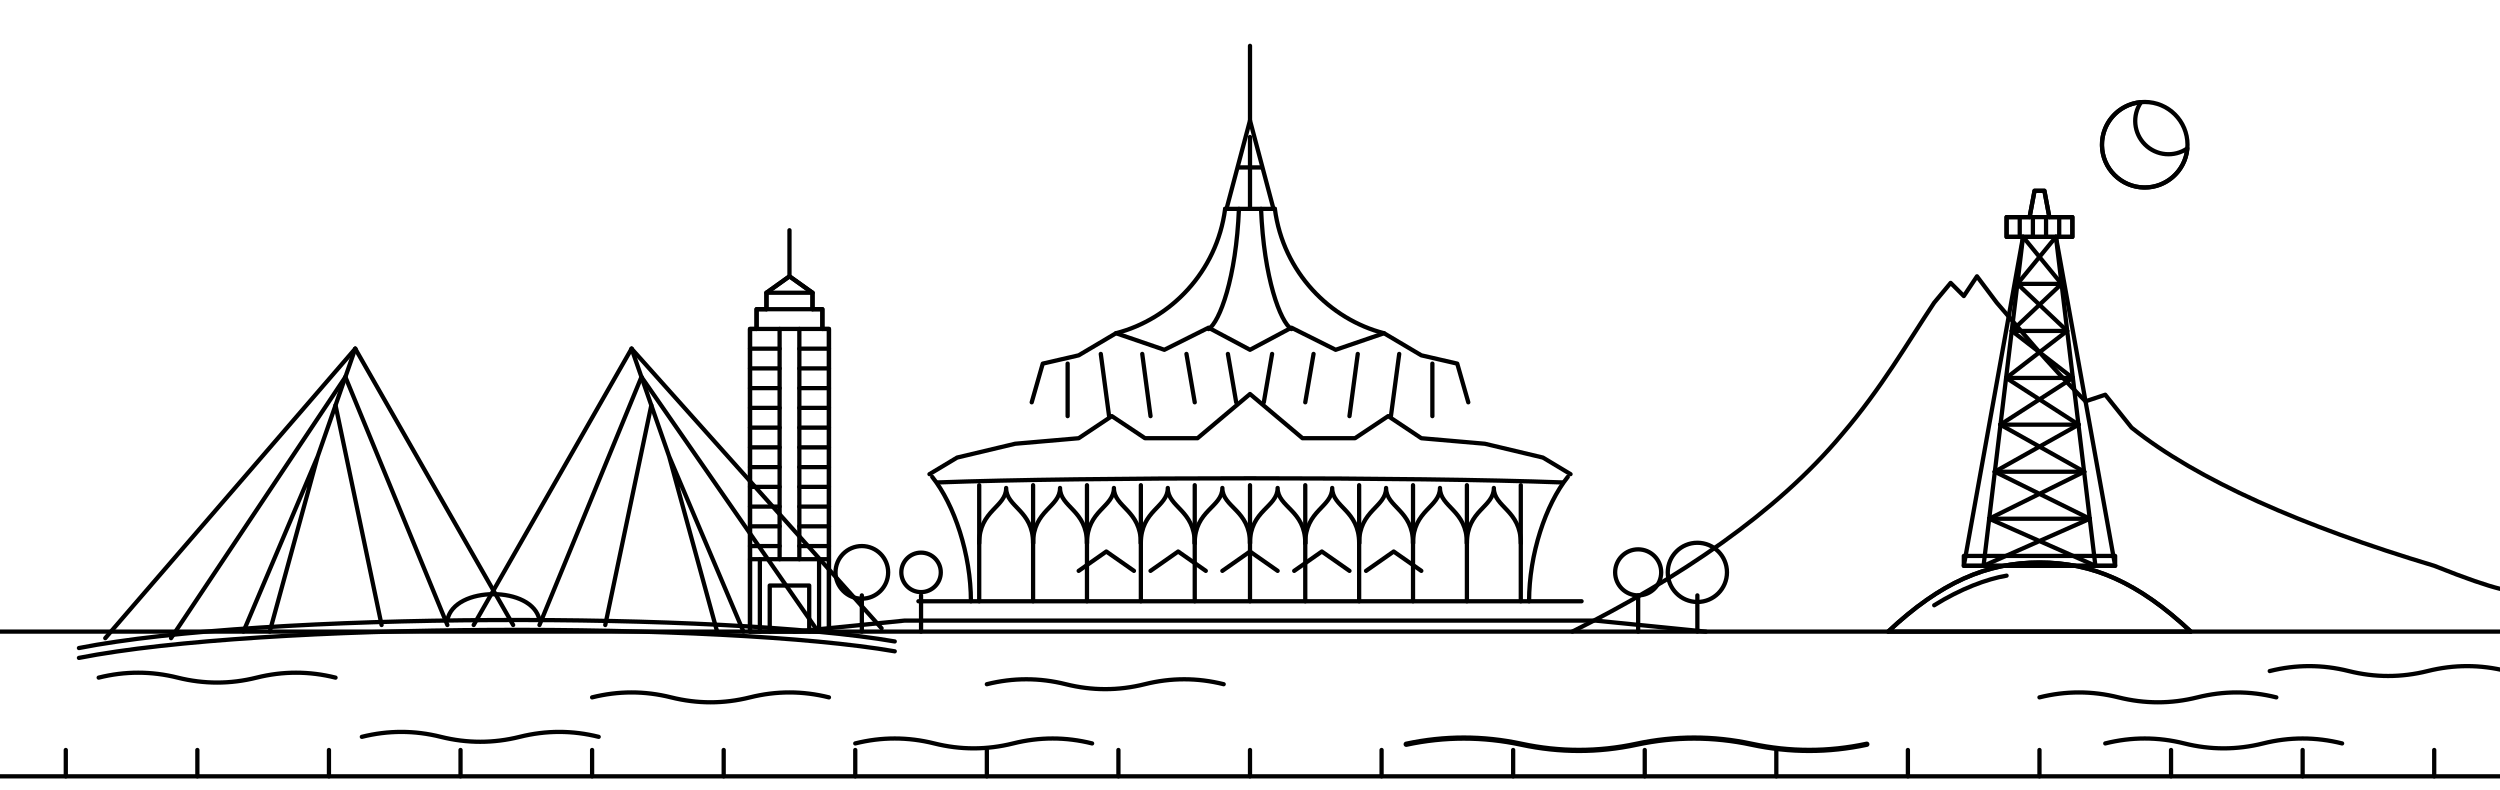
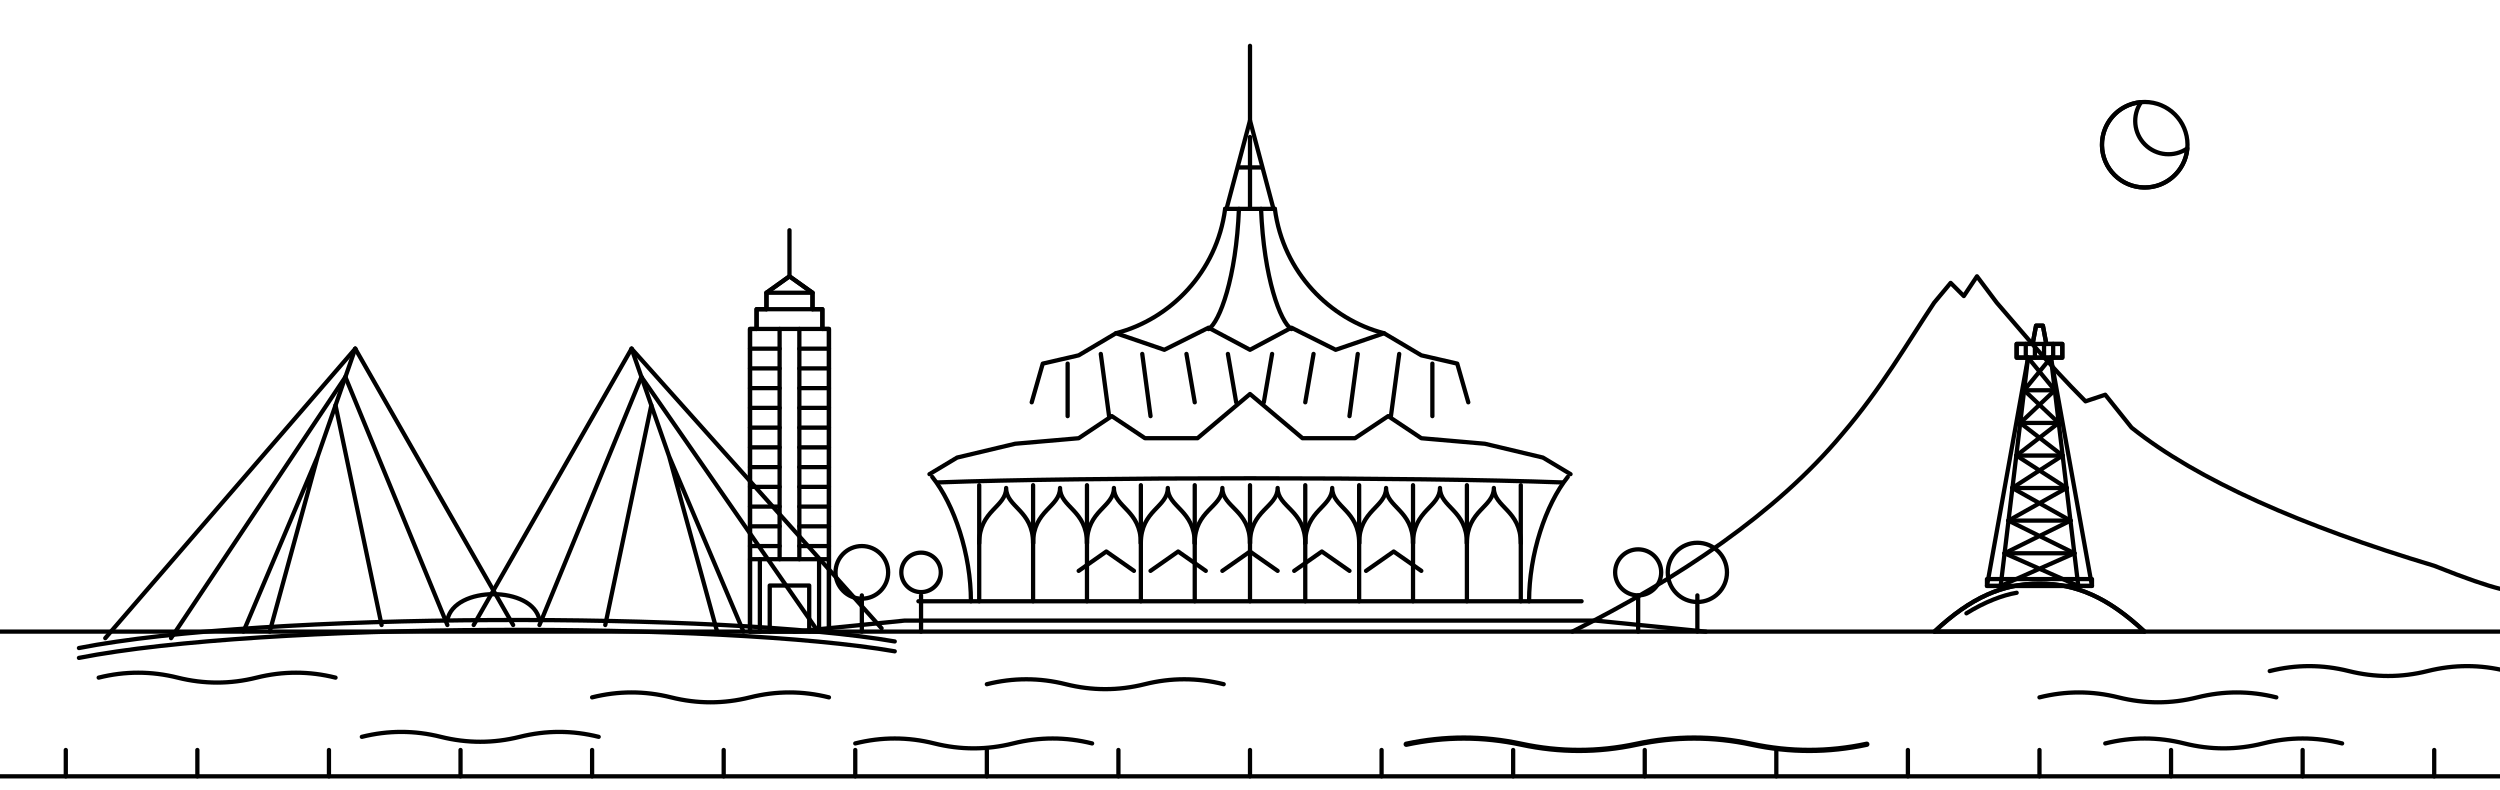
<svg xmlns="http://www.w3.org/2000/svg" class="hero-art" viewBox="0 0 760 240" aria-hidden="true" focusable="false" fill="none" stroke="currentColor" stroke-width="1.3" stroke-linecap="round" stroke-linejoin="round">
  <g class="art-hills">
    <path class="art-peak" d="M478 192 C 510 176, 540 156, 560 132 C 572 118, 580 104, 588 92 L 593 86 L 597 90 L 601 84 L 607 92 C 614 100, 622 110, 634 122 L 640 120 L 648 130 C 668 146, 700 160, 740 172 C 750 176, 756 178, 760 179" />
  </g>
  <g class="art-bridge">
    <path d="M24 197 C 80 186, 220 186, 272 195" />
    <path d="M24 200 C 80 189, 220 189, 272 198" />
    <path d="M136 188.5 C 138 178, 162 178, 164 188.5" />
    <path class="art-mast" d="M74 192 L96.6 138.7 L82 192 M96.6 138.7 L108 106" />
    <path class="art-mast" d="M218 192 L203.4 138.7 L226 192 M203.4 138.7 L192 106" />
    <g class="art-cables">
      <line x1="102.0" y1="123.2" x2="116.0" y2="190" />
      <line x1="105.0" y1="114.6" x2="136.0" y2="190" />
      <line x1="108.0" y1="106.0" x2="156.0" y2="190" />
      <line x1="105.0" y1="114.6" x2="52.0" y2="194" />
      <line x1="108.0" y1="106.0" x2="32.0" y2="194" />
      <line x1="198.0" y1="123.2" x2="184.0" y2="190" />
      <line x1="195.0" y1="114.6" x2="164.0" y2="190" />
      <line x1="192.0" y1="106.0" x2="144.0" y2="190" />
      <line x1="195.0" y1="114.6" x2="248.0" y2="191" />
      <line x1="192.0" y1="106.0" x2="268.0" y2="191" />
    </g>
  </g>
  <g class="dun" transform="translate(380.0 0.5) scale(0.42)" vector-effect="non-scaling-stroke">
    <path d="M0 32 L0 86" vector-effect="non-scaling-stroke" />
    <path d="M-17 150 L0 86 L17 150" vector-effect="non-scaling-stroke" />
    <path d="M-18 150 L18 150" vector-effect="non-scaling-stroke" />
    <path d="M0 98 L0 150 M-8 120 L8 120" vector-effect="non-scaling-stroke" />
    <path d="M-18 150 C -24 196, -58 230, -97 240" vector-effect="non-scaling-stroke" />
    <path d="M18 150 C 24 196, 58 230, 97 240" vector-effect="non-scaling-stroke" />
    <path d="M-8 150 C -10 200, -22 232, -30 237 M8 150 C 10 200, 22 232, 30 237" vector-effect="non-scaling-stroke" />
    <path d="M-158.0 290.0 L-150.0 262.0 L-124.0 256.0 L-97.0 240.0 L-62.0 252.0 L-30.0 236.0 L0.0 252.0 L0.0 252.0 L30.0 236.0 L62.0 252.0 L97.0 240.0 L124.0 256.0 L150.0 262.0 L158.0 290.0" vector-effect="non-scaling-stroke" />
    <path d="M-16 255 L-10 290" vector-effect="non-scaling-stroke" />
    <path d="M16 255 L10 290" vector-effect="non-scaling-stroke" />
    <path d="M-46 255 L-40 290" vector-effect="non-scaling-stroke" />
    <path d="M46 255 L40 290" vector-effect="non-scaling-stroke" />
    <path d="M-78 255 L-72 300" vector-effect="non-scaling-stroke" />
    <path d="M78 255 L72 300" vector-effect="non-scaling-stroke" />
    <path d="M-108 255 L-102 300" vector-effect="non-scaling-stroke" />
    <path d="M108 255 L102 300" vector-effect="non-scaling-stroke" />
    <path d="M-132 262 L-132 300" vector-effect="non-scaling-stroke" />
    <path d="M132 262 L132 300" vector-effect="non-scaling-stroke" />
    <path d="M-232.0 342.0 L-212.0 330.0 L-170.0 320.0 L-124.0 316.0 L-100.0 300.0 L-76.0 316.0 L-38.0 316.0 L0.0 284.0 L0.0 284.0 L38.0 316.0 L76.0 316.0 L100.0 300.0 L124.0 316.0 L170.0 320.0 L212.0 330.0 L232.0 342.0" vector-effect="non-scaling-stroke" />
    <path d="M-226 348 C -120 344, 120 344, 226 348" vector-effect="non-scaling-stroke" />
    <path d="M-196 392 C -196 368, -176.5 366, -176.5 352 C -176.5 366, -157 368, -157 392" vector-effect="non-scaling-stroke" />
    <path d="M-157 392 C -157 368, -137.5 366, -137.5 352 C -137.5 366, -118 368, -118 392" vector-effect="non-scaling-stroke" />
    <path d="M-118 392 C -118 368, -98.5 366, -98.5 352 C -98.5 366, -79 368, -79 392" vector-effect="non-scaling-stroke" />
    <path d="M-79 392 C -79 368, -59.5 366, -59.5 352 C -59.5 366, -40 368, -40 392" vector-effect="non-scaling-stroke" />
    <path d="M-40 392 C -40 368, -20.0 366, -20.0 352 C -20.0 366, 0 368, 0 392" vector-effect="non-scaling-stroke" />
    <path d="M0 392 C 0 368, 20.0 366, 20.0 352 C 20.0 366, 40 368, 40 392" vector-effect="non-scaling-stroke" />
    <path d="M40 392 C 40 368, 59.5 366, 59.5 352 C 59.5 366, 79 368, 79 392" vector-effect="non-scaling-stroke" />
    <path d="M79 392 C 79 368, 98.5 366, 98.5 352 C 98.5 366, 118 368, 118 392" vector-effect="non-scaling-stroke" />
    <path d="M118 392 C 118 368, 137.5 366, 137.5 352 C 137.5 366, 157 368, 157 392" vector-effect="non-scaling-stroke" />
    <path d="M157 392 C 157 368, 176.5 366, 176.5 352 C 176.5 366, 196 368, 196 392" vector-effect="non-scaling-stroke" />
    <path d="M-196 350 L-196 434" vector-effect="non-scaling-stroke" />
    <path d="M-157 350 L-157 434" vector-effect="non-scaling-stroke" />
    <path d="M-118 350 L-118 434" vector-effect="non-scaling-stroke" />
    <path d="M-79 350 L-79 434" vector-effect="non-scaling-stroke" />
    <path d="M-40 350 L-40 434" vector-effect="non-scaling-stroke" />
    <path d="M0 350 L0 434" vector-effect="non-scaling-stroke" />
    <path d="M40 350 L40 434" vector-effect="non-scaling-stroke" />
    <path d="M79 350 L79 434" vector-effect="non-scaling-stroke" />
    <path d="M118 350 L118 434" vector-effect="non-scaling-stroke" />
    <path d="M157 350 L157 434" vector-effect="non-scaling-stroke" />
    <path d="M196 350 L196 434" vector-effect="non-scaling-stroke" />
    <path d="M-230 344 C -214 364, -202 400, -202 434" vector-effect="non-scaling-stroke" />
    <path d="M230 344 C 214 364, 202 400, 202 434" vector-effect="non-scaling-stroke" />
    <path d="M-124 412 L-104 398 L-84 412" vector-effect="non-scaling-stroke" />
    <path d="M-72 412 L-52 398 L-32 412" vector-effect="non-scaling-stroke" />
    <path d="M-20 412 L0 398 L20 412" vector-effect="non-scaling-stroke" />
    <path d="M32 412 L52 398 L72 412" vector-effect="non-scaling-stroke" />
    <path d="M84 412 L104 398 L124 412" vector-effect="non-scaling-stroke" />
    <path d="M-240 434 L240 434" vector-effect="non-scaling-stroke" />
    <path d="M-330 456 L-250 448 L250 448 L330 456" vector-effect="non-scaling-stroke" />
  </g>
  <g class="art-minor">
    <path d="M262 192 v -11" />
    <circle cx="262" cy="174" r="8" />
    <path d="M280 192 v -11" />
    <circle cx="280" cy="174" r="6" />
    <path d="M498 192 v -11" />
    <circle cx="498" cy="174" r="7" />
    <path d="M516 192 v -11" />
    <circle cx="516" cy="174" r="9" />
  </g>
  <path d="M0 192 L 760 192" />
  <g class="art-river">
    <path d="M30 206 q 12 -3 24 0 t 24 0 t 24 0" />
    <path d="M180 212 q 12 -3 24 0 t 24 0 t 24 0" />
    <path d="M300 208 q 12 -3 24 0 t 24 0 t 24 0" />
    <path d="M620 212 q 12 -3 24 0 t 24 0 t 24 0" />
    <path d="M690 204 q 12 -3 24 0 t 24 0 t 24 0" />
    <path d="M110 224 q 12 -3 24 0 t 24 0 t 24 0" />
    <path d="M260 226 q 12 -3 24 0 t 24 0 t 24 0" />
    <path d="M640 226 q 12 -3 24 0 t 24 0 t 24 0" />
    <g transform="translate(500 210) scale(1.25) translate(-500 -210)">
      <path d="M442 223 q 14 -3 28 0 t 28 0 t 28 0 t 28 0" />
    </g>
  </g>
  <g class="art-prom">
    <path d="M0 236 L 760 236" />
    <path d="M20 236 v -8" />
    <path d="M60 236 v -8" />
    <path d="M100 236 v -8" />
    <path d="M140 236 v -8" />
    <path d="M180 236 v -8" />
    <path d="M220 236 v -8" />
    <path d="M260 236 v -8" />
    <path d="M300 236 v -8" />
    <path d="M340 236 v -8" />
    <path d="M380 236 v -8" />
    <path d="M420 236 v -8" />
    <path d="M460 236 v -8" />
    <path d="M500 236 v -8" />
    <path d="M540 236 v -8" />
    <path d="M580 236 v -8" />
    <path d="M620 236 v -8" />
    <path d="M660 236 v -8" />
    <path d="M700 236 v -8" />
    <path d="M740 236 v -8" />
  </g>
  <g class="dun add">
    <path class="occl" d="M228 192 V 100 H 230 V 94 H 233 V 89 L 240.0 84 L 247 89 V 94 H 250 V 100 H 252 V 192 Z" />
    <path d="M228 192 V 100 H 252 V 192" />
    <path d="M230 100 V 94 H 250 V 100" />
    <path d="M233 94 V 89 H 247 V 94" />
    <path d="M233 89 L 240.0 84 L 247 89" />
    <path d="M240.0 84 V 70" />
    <path d="M237.0 100 V 170 M243.0 100 V 170" />
    <path d="M228 106 H 237.0 M243.0 106 H 252" />
    <path d="M228 112 H 237.0 M243.0 112 H 252" />
    <path d="M228 118 H 237.0 M243.0 118 H 252" />
    <path d="M228 124 H 237.0 M243.0 124 H 252" />
    <path d="M228 130 H 237.0 M243.0 130 H 252" />
    <path d="M228 136 H 237.0 M243.0 136 H 252" />
    <path d="M228 142 H 237.0 M243.0 142 H 252" />
    <path d="M228 148 H 237.0 M243.0 148 H 252" />
    <path d="M228 154 H 237.0 M243.0 154 H 252" />
    <path d="M228 160 H 237.0 M243.0 160 H 252" />
    <path d="M228 166 H 237.0 M243.0 166 H 252" />
    <path d="M228 170 H 252" />
    <path d="M234.0 192 V 178 H 246.0 V 192" />
    <path d="M231 170 V 192 M249 170 V 192" />
-     <path class="occl" d="M574 192 C 590 177, 604 171, 620 171 C 636 171, 650 177, 666 192 Z" />
-     <path d="M574 192 C 590 177, 604 171, 620 171 C 636 171, 650 177, 666 192" />
-     <path d="M588 184 C 596 179, 604 176, 610 175" />
-     <path class="occl" d="M597 172 L 615 72 H 610 V 66 H 617 L 618.5 58 H 621.5 L 623 66 H 630 V 72 H 625 L 643 172 Z" />
-     <path d="M603 172 L 615 72 M637 172 L 625 72" />
-     <path d="M604.7 157.7 H 635.3" />
-     <path d="M603.0 172.0 L 635.3 157.7 M637.0 172.0 L 604.7 157.7" />
-     <path d="M606.4 143.4 H 633.6" />
-     <path d="M604.7 157.7 L 633.6 143.4 M635.3 157.7 L 606.4 143.4" />
-     <path d="M608.1 129.1 H 631.9" />
-     <path d="M606.4 143.4 L 631.9 129.1 M633.6 143.4 L 608.1 129.1" />
-     <path d="M609.9 114.9 H 630.1" />
-     <path d="M608.1 129.1 L 630.1 114.9 M631.9 129.1 L 609.9 114.9" />
-     <path d="M611.6 100.6 H 628.4" />
-     <path d="M609.9 114.9 L 628.4 100.6 M630.1 114.9 L 611.6 100.6" />
-     <path d="M613.3 86.3 H 626.7" />
-     <path d="M611.6 100.6 L 626.7 86.3 M628.4 100.6 L 613.3 86.3" />
-     <path d="M615.0 72.0 H 625.0" />
-     <path d="M613.3 86.3 L 625.0 72.0 M626.7 86.3 L 615.0 72.0" />
-     <path d="M610 72 H 630 M610 72 V 66 M630 72 V 66 M610 66 H 630" />
-     <path d="M614 72 V 66 M618 72 V 66 M622 72 V 66 M626 72 V 66" />
-     <path d="M617 66 L 618.5 58 H 621.5 L 623 66" />
-     <path d="M597 172 H 643 M597 172 V 169 H 643 V 172" />
+     <g transform="translate(620 192) scale(0.694) translate(-620 -192)">
+       <path class="occl" d="M574 192 C 590 177, 604 171, 620 171 C 636 171, 650 177, 666 192 Z" vector-effect="non-scaling-stroke" />
+       <path d="M574 192 C 590 177, 604 171, 620 171 C 636 171, 650 177, 666 192" vector-effect="non-scaling-stroke" />
+       <path d="M588 184 C 596 179, 604 176, 610 175" vector-effect="non-scaling-stroke" />
+       <path class="occl" d="M597 172 L 615 72 H 610 V 66 H 617 L 618.5 58 H 621.5 L 623 66 H 630 V 72 H 625 L 643 172 Z" vector-effect="non-scaling-stroke" />
+       <path d="M603 172 L 615 72 M637 172 L 625 72" vector-effect="non-scaling-stroke" />
+       <path d="M604.7 157.7 H 635.3" vector-effect="non-scaling-stroke" />
+       <path d="M603.0 172.0 L 635.3 157.7 M637.0 172.0 L 604.7 157.7" vector-effect="non-scaling-stroke" />
+       <path d="M606.4 143.4 H 633.6" vector-effect="non-scaling-stroke" />
+       <path d="M604.7 157.7 L 633.6 143.4 M635.3 157.7 L 606.4 143.4" vector-effect="non-scaling-stroke" />
+       <path d="M608.1 129.1 H 631.9" vector-effect="non-scaling-stroke" />
+       <path d="M606.4 143.4 L 631.9 129.1 M633.6 143.4 L 608.1 129.1" vector-effect="non-scaling-stroke" />
+       <path d="M609.9 114.9 H 630.1" vector-effect="non-scaling-stroke" />
+       <path d="M608.1 129.1 L 630.1 114.9 M631.9 129.1 L 609.9 114.9" vector-effect="non-scaling-stroke" />
+       <path d="M611.6 100.6 H 628.4" vector-effect="non-scaling-stroke" />
+       <path d="M609.9 114.9 L 628.4 100.6 M630.1 114.9 L 611.6 100.6" vector-effect="non-scaling-stroke" />
+       <path d="M613.3 86.3 H 626.7" vector-effect="non-scaling-stroke" />
+       <path d="M611.6 100.6 L 626.7 86.3 M628.4 100.6 L 613.3 86.3" vector-effect="non-scaling-stroke" />
+       <path d="M615.0 72.0 H 625.0" vector-effect="non-scaling-stroke" />
+       <path d="M613.3 86.3 L 625.0 72.0 M626.7 86.3 L 615.0 72.0" vector-effect="non-scaling-stroke" />
+       <path d="M610 72 H 630 M610 72 V 66 M630 72 V 66 M610 66 H 630" vector-effect="non-scaling-stroke" />
+       <path d="M614 72 V 66 M618 72 V 66 M622 72 V 66 M626 72 V 66" vector-effect="non-scaling-stroke" />
+       <path d="M617 66 L 618.5 58 H 621.5 L 623 66" vector-effect="non-scaling-stroke" />
+       <path d="M597 172 H 643 M597 172 V 169 H 643 V 172" vector-effect="non-scaling-stroke" />
+     </g>
  </g>
  <circle class="art-sun" cx="652" cy="44" r="13" />
  <path class="art-moon" d="M 664.95 45.11 A 13 13 0 1 1 650.89 31.05 A 10.11 10.11 0 0 0 664.95 45.11 Z" />
</svg>
